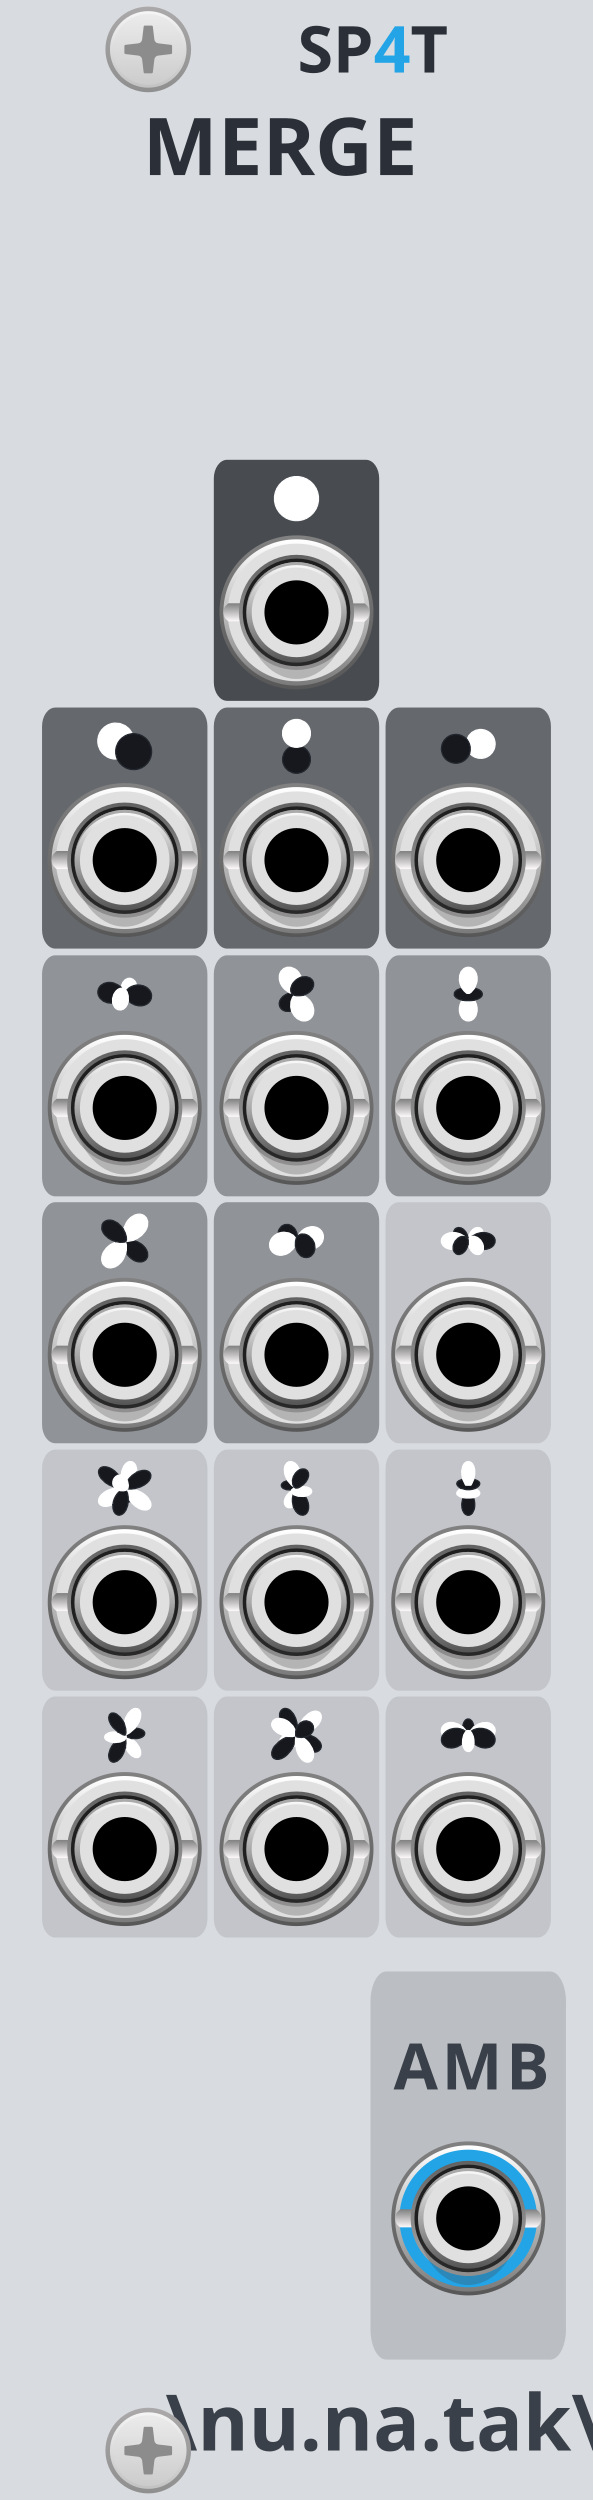
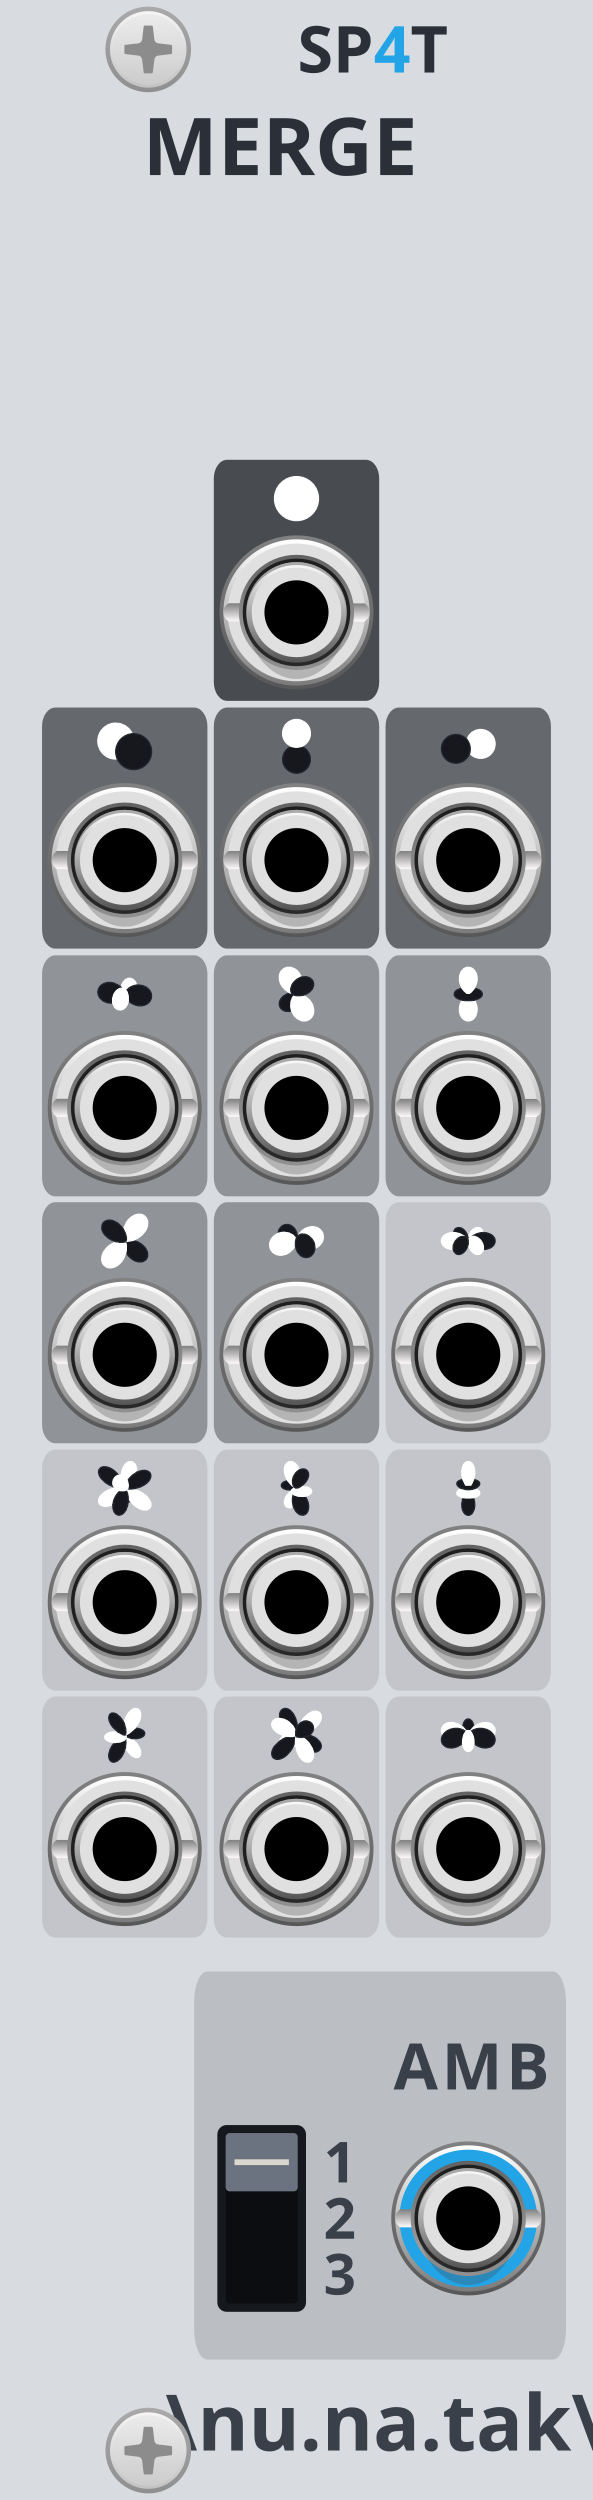
<svg xmlns="http://www.w3.org/2000/svg" xmlns:xlink="http://www.w3.org/1999/xlink" version="1.1" width="30.48mm" height="128.5mm" viewBox="0 0 30.48 128.5" id="svg8">
  <defs id="component-defs">
    <linearGradient id="screw-g1" gradientUnits="userSpaceOnUse" x1="219.999" y1="6477.4" x2="232.999" y2="6477.4" gradientTransform="matrix(6.123234e-17 1 1 -6.123234e-17 -6469.9 -219)">
      <stop offset="0" stop-color="#ABA9A9" id="stop1" />
      <stop offset="1" stop-color="#8F8F8F" id="stop2" />
    </linearGradient>
    <linearGradient id="screw-g2" gradientUnits="userSpaceOnUse" x1="220.687" y1="6477.4" x2="232.311" y2="6477.4" gradientTransform="matrix(6.123234e-17 1 1 -6.123234e-17 -6469.9 -219)">
      <stop offset="0.006" stop-color="#F5F5F5" id="stop3" />
      <stop offset="1" stop-color="#C2C2C2" id="stop4" />
    </linearGradient>
    <linearGradient id="screw-g3" gradientUnits="userSpaceOnUse" x1="221.134" y1="6477.4" x2="231.864" y2="6477.4" gradientTransform="matrix(6.123234e-17 1 1 -6.123234e-17 -6469.9 -219)">
      <stop offset="0.006" stop-color="#EBEBEB" id="stop5" />
      <stop offset="1" stop-color="#CCCCCC" id="stop6" />
    </linearGradient>
    <symbol id="ScrewSilver" viewBox="0 0 15 14.999">
      <circle fill="url(#screw-g1)" cx="7.5" cy="7.499" r="6.5" id="circle6" />
      <circle fill="url(#screw-g2)" cx="7.5" cy="7.499" r="5.812" id="circle7" />
      <circle fill="url(#screw-g3)" cx="7.5" cy="7.499" r="5.365" id="circle8" />
      <path fill="#8C8C8C" d="M10.969,6.81L9.005,6.575C8.704,6.539,8.466,6.301,8.43,5.999L8.196,4.037c-0.01-0.086-0.083-0.15-0.169-0.15H6.973c-0.086,0-0.159,0.064-0.169,0.15l-0.235,1.963C6.533,6.302,6.295,6.54,5.994,6.576L4.031,6.81c-0.086,0.01-0.15,0.083-0.15,0.169v1.054c0,0.086,0.064,0.159,0.15,0.169l1.963,0.235C6.296,8.473,6.533,8.71,6.569,9.012l0.235,1.963c0.01,0.086,0.083,0.15,0.169,0.15h1.054c0.086,0,0.159-0.064,0.169-0.15l0.235-1.963c0.036-0.301,0.274-0.539,0.575-0.575l1.962-0.235c0.086-0.01,0.15-0.083,0.15-0.169V6.979C11.119,6.893,11.054,6.82,10.969,6.81z" id="path8" />
    </symbol>
    <linearGradient id="jack-g16" gradientUnits="userSpaceOnUse" x1="-602.159" y1="1785.691" x2="-578.784" y2="1785.691" gradientTransform="matrix(0,1,1,0,-1773.841,602.399)">
      <stop offset="0" stop-color="#828181" id="stop8" />
      <stop offset="1" stop-color="#575757" id="stop9" />
    </linearGradient>
    <linearGradient id="jack-g17" gradientUnits="userSpaceOnUse" x1="1062.069" y1="-4091.69" x2="1084.274" y2="-4091.69" gradientTransform="rotate(90,-1509.304,-2570.536)">
      <stop offset="0.006" stop-color="#FFFFFF" id="stop10" />
      <stop offset="1" stop-color="#7A7A7A" id="stop11" />
    </linearGradient>
    <linearGradient id="jack-g18" gradientUnits="userSpaceOnUse" x1="58.862" y1="-54.641" x2="58.862" y2="-51.868" gradientTransform="matrix(1,0,0,-1,-47.00625,-41.32658)">
      <stop offset="0" stop-color="#FFFBFD" id="stop12" />
      <stop offset="1" stop-color="#808080" id="stop13" />
    </linearGradient>
    <linearGradient id="jack-g19" gradientUnits="userSpaceOnUse" x1="-1240.793" y1="-381.897" x2="-1223.316" y2="-381.897" gradientTransform="matrix(0,-1,-1,0,-370.0472,-1220.126)">
      <stop offset="0" stop-color="#B0AEAE" id="stop14" />
      <stop offset="1" stop-color="#616161" id="stop15" />
    </linearGradient>
    <linearGradient id="jack-g20" gradientUnits="userSpaceOnUse" x1="-1884.864" y1="21.483" x2="-1884.864" y2="6.22" gradientTransform="rotate(180,-936.5067,12.88983)">
      <stop offset="0" stop-color="#FFFEFE" id="stop16" />
      <stop offset="1" stop-color="#545454" id="stop17" />
    </linearGradient>
    <linearGradient xlink:href="#jack-g16" id="linearGradient17" gradientUnits="userSpaceOnUse" gradientTransform="matrix(0,1,1,0,-1773.841,602.399)" x1="-602.159" y1="1785.691" x2="-578.784" y2="1785.691" />
    <linearGradient xlink:href="#jack-g17" id="linearGradient18" gradientUnits="userSpaceOnUse" gradientTransform="rotate(90,-1509.304,-2570.536)" x1="1062.069" y1="-4091.69" x2="1084.274" y2="-4091.69" />
    <linearGradient xlink:href="#jack-g18" id="linearGradient19" gradientUnits="userSpaceOnUse" gradientTransform="matrix(1,0,0,-1,-47.00625,-41.32658)" x1="58.862" y1="-54.641" x2="58.862" y2="-51.868" />
    <linearGradient xlink:href="#jack-g19" id="linearGradient20" gradientUnits="userSpaceOnUse" gradientTransform="matrix(0,-1,-1,0,-370.0472,-1220.126)" x1="-1240.793" y1="-381.897" x2="-1223.316" y2="-381.897" />
    <linearGradient xlink:href="#jack-g20" id="linearGradient21" gradientUnits="userSpaceOnUse" gradientTransform="rotate(180,-936.5067,12.88983)" x1="-1884.864" y1="21.483" x2="-1884.864" y2="6.22" />
    <linearGradient xlink:href="#jack-g16" id="linearGradient1" gradientUnits="userSpaceOnUse" gradientTransform="matrix(0,1,1,0,-1773.841,602.399)" x1="-602.159" y1="1785.691" x2="-578.784" y2="1785.691" />
    <linearGradient xlink:href="#jack-g17" id="linearGradient2" gradientUnits="userSpaceOnUse" gradientTransform="rotate(90,-1509.304,-2570.536)" x1="1062.069" y1="-4091.69" x2="1084.274" y2="-4091.69" />
    <linearGradient xlink:href="#jack-g18" id="linearGradient3" gradientUnits="userSpaceOnUse" gradientTransform="matrix(1,0,0,-1,-47.00625,-41.32658)" x1="58.862" y1="-54.641" x2="58.862" y2="-51.868" />
    <linearGradient xlink:href="#jack-g19" id="linearGradient4" gradientUnits="userSpaceOnUse" gradientTransform="matrix(0,-1,-1,0,-370.0472,-1220.126)" x1="-1240.793" y1="-381.897" x2="-1223.316" y2="-381.897" />
    <linearGradient xlink:href="#jack-g20" id="linearGradient5" gradientUnits="userSpaceOnUse" gradientTransform="rotate(180,-936.5067,12.88983)" x1="-1884.864" y1="21.483" x2="-1884.864" y2="6.22" />
    <symbol id="SP4TAmbiPort" viewBox="0 0 23.7 23.7">
      <path d="m 11.85,23.615 c -6.445,0 -11.688,-5.243 -11.688,-11.687 0,-6.445 5.243,-11.688 11.688,-11.688 6.445,0 11.687,5.243 11.687,11.688 0,6.444 -5.243,11.687 -11.687,11.687 z" id="path9" style="fill:url(#linearGradient17)" />
      <circle cx="11.85" cy="11.94" r="11.102" id="circle9" style="fill:url(#linearGradient18)" />
      <circle fill="#22A4E6" cx="11.85" cy="11.94" r="10.444" id="circle10" />
      <path d="M 1.521,10.542 1.092,10.958 C 0.652,11.537 0.655,12.339 1.099,12.915 l 0.398,0.369 20.7,0.03 0.402,-0.384 c 0.46,-0.573 0.463,-1.387 0.008,-1.964 L 22.198,10.565 Z" id="path10" style="fill:url(#linearGradient19)" />
      <circle cx="11.85" cy="11.928" r="8.738" id="circle11" style="fill:url(#linearGradient20)" />
      <circle fill="#1f1f1f" cx="11.85" cy="11.928" r="8.167" id="circle12" />
      <path opacity="0.28" fill="#404040" d="m 11.85,4.297 c 4.213,0 7.629,3.782 7.629,8.448 0,4.666 -3.415,9.288 -7.629,9.288 -4.213,0 -7.629,-4.622 -7.629,-9.288 0,-4.666 3.415,-8.448 7.629,-8.448 z" id="path12" />
      <circle cx="11.85" cy="11.928" r="7.631" id="circle13" style="fill:url(#linearGradient21)" />
      <circle fill="#e0e0e0" cx="11.85" cy="11.928" r="6.8" id="circle14" />
      <g opacity="0.43" id="g16">
        <path fill="#404040" d="m 11.85,4.746 c 4.175,0 7.561,3.257 7.623,7.296 0.001,-0.038 0.006,-0.075 0.006,-0.114 0,-4.215 -3.415,-7.631 -7.629,-7.631 -4.213,0 -7.629,3.417 -7.629,7.631 0,0.038 0.005,0.076 0.006,0.114 0.062,-4.039 3.448,-7.296 7.623,-7.296 z" id="path14" />
        <path opacity="0.28" fill="#404040" d="m 4.227,12.042 c -0.001,0.037 -0.006,0.073 -0.006,0.111 0,4.091 3.415,7.407 7.629,7.407 -4.175,-0 -7.561,-3.356 -7.623,-7.517 z" id="path15" />
        <path opacity="0.28" fill="#404040" d="m 11.85,19.559 c 4.213,0 7.629,-3.316 7.629,-7.407 0,-0.037 -0.005,-0.073 -0.006,-0.111 -0.062,4.162 -3.448,7.517 -7.623,7.517 z" id="path16" />
      </g>
      <circle fill="#000000" cx="11.85" cy="11.928" r="4.867" id="circle16" />
    </symbol>
    <symbol id="PJ301M" viewBox="0 0 23.7 23.7">
      <path d="m 11.85,23.615 c -6.445,0 -11.688,-5.243 -11.688,-11.687 0,-6.445 5.243,-11.688 11.688,-11.688 6.445,0 11.687,5.243 11.687,11.688 0,6.444 -5.243,11.687 -11.687,11.687 z" id="path1" style="fill:url(#linearGradient1)" />
      <circle cx="11.85" cy="11.94" r="11.102" id="circle1" style="fill:url(#linearGradient2)" />
      <circle fill="#e0e0e0" cx="11.85" cy="11.94" r="10.444" id="circle2" />
      <path d="M 1.521,10.542 1.092,10.958 C 0.652,11.537 0.655,12.339 1.099,12.915 l 0.398,0.369 20.7,0.03 0.402,-0.384 c 0.46,-0.573 0.463,-1.387 0.008,-1.964 L 22.198,10.565 Z" id="path2" style="fill:url(#linearGradient3)" />
      <circle cx="11.85" cy="11.928" r="8.738" id="circle3" style="fill:url(#linearGradient4)" />
      <circle fill="#1f1f1f" cx="11.85" cy="11.928" r="8.167" id="circle4" />
      <path opacity="0.28" fill="#404040" d="m 11.85,4.297 c 4.213,0 7.629,3.782 7.629,8.448 0,4.666 -3.415,9.288 -7.629,9.288 -4.213,0 -7.629,-4.622 -7.629,-9.288 0,-4.666 3.415,-8.448 7.629,-8.448 z" id="path4" />
      <circle cx="11.85" cy="11.928" r="7.631" id="circle5" style="fill:url(#linearGradient5)" />
      <circle fill="#e0e0e0" cx="11.85" cy="11.928" r="6.8" id="circle9-9" />
      <g opacity="0.43" id="g11">
        <path fill="#404040" d="m 11.85,4.746 c 4.175,0 7.561,3.257 7.623,7.296 0.001,-0.038 0.006,-0.075 0.006,-0.114 0,-4.215 -3.415,-7.631 -7.629,-7.631 -4.213,0 -7.629,3.417 -7.629,7.631 0,0.038 0.005,0.076 0.006,0.114 0.062,-4.039 3.448,-7.296 7.623,-7.296 z" id="path9-7" />
        <path opacity="0.28" fill="#404040" d="m 4.227,12.042 c -0.001,0.037 -0.006,0.073 -0.006,0.111 0,4.091 3.415,7.407 7.629,7.407 -4.175,-0 -7.561,-3.356 -7.623,-7.517 z" id="path10-5" />
        <path opacity="0.28" fill="#404040" d="m 11.85,19.559 c 4.213,0 7.629,-3.316 7.629,-7.407 0,-0.037 -0.005,-0.073 -0.006,-0.111 -0.062,4.162 -3.448,7.517 -7.623,7.517 z" id="path11" />
      </g>
      <circle fill="#000000" cx="11.85" cy="11.928" r="4.867" id="circle11-6" />
    </symbol>
+     <symbol id="SP4TSwitchThree" viewBox="0 0 13.457 28.348">
+       <rect fill="#15181D" x="0" y="0" width="13.457" height="28.348" rx="1.418" id="rect29" />
+       <rect fill="#0B0D11" x="1.258" y="1.216" width="10.941" height="25.862" rx="0.6" id="rect30" />
+       <rect fill="#6C7380" x="1.258" y="1.216" width="10.941" height="8.847" rx="0.6" id="rect31" />
+       <rect fill="#D9D7CE" x="2.6" y="5.201" width="8.257" height="0.877" id="rect32" />
+     </symbol>
  </defs>
  <g id="panel">
    <rect id="background" x="0" y="0" width="30.48" height="128.5" fill="#d8dbdf" />
-     <rect style="fill:#bbbfc3;stroke:none" id="rect138" width="10.048" height="19.948" x="19.044" y="101.335" rx="0.809" ry="1.552" />
+     <rect style="fill:#bbbfc3;stroke:none;stroke-width:0.915" id="rect138-0" width="19.112" height="19.948" x="9.98" y="101.335" rx="0.677" ry="1.552" />
    <text id="brand" x="19.76" y="125.958" font-family="'Rounded Mplus 1c', 'Arial Rounded MT Bold', sans-serif" font-size="4" font-weight="700" text-anchor="middle" fill="#3a4049">\nu.na.tak\</text>
    <text x="24.135" y="107.4" id="text46" style="font-weight:600;font-size:3.3px;font-family:'Barlow Condensed', 'Arial Narrow', sans-serif;letter-spacing:0.2;text-anchor:middle;fill:#3a4049">
      <tspan id="tspan85" x="24.235" y="107.4">AMB</tspan>
    </text>
    <g id="g1" transform="translate(27.285,4.221)">
      <text id="title" x="-12.889" y="4.779" style="font-weight:bold;font-size:4.1px;font-family:'Rounded Mplus 1c', 'Arial Rounded MT Bold', sans-serif;text-anchor:middle;fill:#2b3038">
        <tspan id="tspan16" x="-12.889" y="4.779">MERGE</tspan>
      </text>
      <text id="text150" x="-8.13" y="-0.493" style="font-weight:bold;font-size:3.321px;font-family:'Rounded Mplus 1c', 'Arial Rounded MT Bold', sans-serif;text-anchor:middle;fill:#2b3038;stroke-width:0.81">
        <tspan id="tspan153" x="-8.13" y="-0.493" style="stroke-width:0.81">SP<tspan fill="#22a4e6" id="title-accent">4</tspan>T</tspan>
      </text>
    </g>
    <rect style="opacity:0.8;fill:#484c51;stroke:none" id="rect34" width="8.5" height="12.39" x="19.818" y="36.369" rx="0.684" ry="0.964" />
    <rect style="opacity:0.8;fill:#484c51;stroke:none" id="rect21" width="8.5" height="12.39" x="10.99" y="36.369" rx="0.684" ry="0.964" />
    <rect style="opacity:0.8;fill:#484c51;stroke:none" id="rect47" width="8.5" height="12.39" x="2.161" y="36.369" rx="0.684" ry="0.964" />
    <g fill-rule="evenodd" stroke-width="2.2" stroke-linejoin="round" id="g2-7" transform="matrix(0.03,0,0,0.03,22.57143,36.86622)">
      <path d="m 73.72,70.32 -6.6,-0.21 -6.19,-1.85 -4.54,-2.69 -4.22,-4.02 1.03,-4.33 -0.21,-7.63 -1.65,-5.37 -3.71,-5.98 3.3,-6.81 5.26,-5.46 6.39,-3.51 6.6,-1.44 h 3.92 l 5.37,1.03 5.15,2.27 3.51,2.47 2.99,2.99 2.48,3.51 1.65,3.51 1.44,5.57 0.21,4.12 -0.83,5.57 -1.03,3.1 -2.89,5.15 -4.43,4.65 -3.72,2.47 -4.33,1.86 z" id="path1-0" style="fill:#ffffff;stroke:#ffffff" />
      <path d="M 30.61,78.78 H 26.69 L 21.33,77.74 16.17,75.48 12.66,73 9.67,70.01 7.2,66.5 5.55,63 4.1,57.43 3.9,53.3 l 0.82,-5.57 1.03,-3.09 2.89,-5.16 4.44,-4.64 3.71,-2.48 4.33,-1.85 4.95,-1.03 h 5.16 l 3.51,0.61 4.12,1.45 4.54,2.68 4.23,3.61 2.47,3.92 1.86,4.12 1.24,5.16 v 6.19 l -0.83,4.74 -2.68,5.16 -2.27,3.1 -2.78,2.78 -3.51,2.48 -5.16,2.26 z" id="path2-4" style="fill:#16181d;stroke:#23272e" />
    </g>
    <g fill-rule="evenodd" stroke-width="2.2" stroke-linejoin="round" id="g2-0" transform="matrix(0.03,0,0,0.03,13.74278,36.86622)">
      <path d="m 52.59,95.9 h -5.38 l -3.98,-0.8 -7.37,-3.58 -5.28,-5.28 -2.78,-4.98 -1,-2.98 -0.6,-2.99 v -6.17 l 1.99,-6.97 3.59,-5.58 3.48,-3.28 4.39,-2.59 0.79,-1 8.17,1.79 4.58,-0.2 6.17,-1.59 0.8,1 4.38,2.59 3.28,3.08 3.19,4.58 1.79,4.38 0.8,3.79 v 6.17 l -1.2,4.98 -1.99,4.18 -2.99,3.98 -4.68,3.89 -4.38,2.19 z" id="path1-6" style="fill:#16181d;stroke:#23272e" />
      <path d="M 51.19,51.49 46.61,51.29 40.64,49.9 34.27,45.72 30.98,42.23 28.79,38.85 27,34.47 26.2,30.68 v -6.17 l 0.6,-2.99 2.19,-5.37 2.19,-3.39 3.69,-3.68 3.18,-2.19 5.18,-2.19 3.98,-0.8 h 5.38 l 3.98,0.8 7.37,3.58 3.29,2.89 3.18,4.18 1.99,4.18 1.2,4.98 v 6.17 l -0.8,3.79 -1.79,4.38 -2.99,4.38 -3.48,3.29 -5.38,3.38 z" id="path2-5" style="fill:#ffffff;stroke:#ffffff" />
    </g>
    <g fill-rule="evenodd" stroke-width="2.2" stroke-linejoin="round" id="g2-3" transform="matrix(0.03,0,0,0.03,4.91514,36.86712)">
      <path d="M 36.89,71.46 H 31.24 L 25.07,70.17 20.19,68.12 14.54,64.26 11.32,61.05 7.98,56.42 4.9,49.23 3.87,43.58 v -5.66 l 1.29,-6.42 2.31,-5.4 3.08,-4.63 4.76,-4.75 5.65,-3.6 6.43,-2.31 5.14,-0.77 9.25,0.77 8.73,3.6 6.04,4.75 2.83,3.34 3.34,5.4 -1.16,0.64 -5.91,1.03 -6.68,3.08 -3.85,2.83 -3.47,3.47 -3.09,4.37 -3.08,7.19 -1.03,5.66 0.26,7.71 z" id="path1-85" style="fill:#ffffff;stroke:#ffffff" />
      <path d="m 67.22,89.7 -6.43,-0.25 -4.62,-1.03 -4.63,-1.8 -5.65,-3.6 -4.76,-4.75 -4.36,-6.68 0.25,-0.52 -1.28,-2.82 -1.29,-6.43 v -5.65 l 1.03,-5.66 3.08,-7.19 3.09,-4.37 3.47,-3.47 5.65,-3.85 4.88,-2.06 7.2,-1.54 5.65,0.25 6.17,1.29 4.88,2.06 5.66,3.85 3.21,3.21 3.34,4.63 3.08,7.19 1.03,5.66 v 5.65 l -1.28,6.43 -2.32,5.39 -3.08,4.63 -4.75,4.75 -5.66,3.6 -6.42,2.31 z" id="path2-1" style="fill:#16181d;stroke:#23272e" />
    </g>
    <rect style="fill:#484c51;stroke:none" id="rect137" width="8.5" height="12.39" x="10.99" y="23.633" rx="0.684" ry="0.964" />
    <path d="M 15.342,26.763 H 15.137 l -0.224,-0.043 -0.2,-0.081 -0.2,-0.134 -0.15,-0.15 -0.134,-0.2 -0.081,-0.2 -0.043,-0.224 v -0.205 l 0.043,-0.224 0.081,-0.2 0.134,-0.2 0.15,-0.15 0.2,-0.134 0.2,-0.081 0.224,-0.043 h 0.205 l 0.224,0.043 0.2,0.081 0.2,0.134 0.15,0.15 0.134,0.2 0.081,0.2 0.043,0.224 v 0.205 l -0.043,0.224 -0.081,0.2 -0.134,0.2 -0.15,0.15 -0.2,0.134 -0.2,0.081 z" id="path1-2" style="fill:#ffffff;fill-rule:evenodd;stroke:#ffffff;stroke-width:0.054;stroke-linejoin:round" />
    <rect style="opacity:0.5;fill:#484c51;stroke:none" id="rect40" width="8.5" height="12.39" x="19.818" y="49.103" rx="0.684" ry="0.964" />
    <rect style="opacity:0.5;fill:#484c51;stroke:none" id="rect41" width="8.5" height="12.39" x="10.99" y="49.103" rx="0.684" ry="0.964" />
    <rect style="opacity:0.5;fill:#484c51;stroke:none" id="rect42" width="8.5" height="12.39" x="2.161" y="49.103" rx="0.684" ry="0.964" />
    <g fill-rule="evenodd" stroke-width="2.2" stroke-linejoin="round" id="g4-59" transform="matrix(0.03,0,0,0.03,13.74293,49.59772)">
      <path d="M 38.02,79.63 31.6,79.42 28.18,78.35 24.97,76.42 22.51,73.75 21.22,71.4 20.37,67.97 v -2.78 l 0.85,-3.64 1.5,-2.99 3.75,-4.39 4.92,-3.42 6.63,-3 h 1.28 l 2.14,0.86 3.21,2.78 1.61,0.54 -3,3.63 -2.78,7.28 -0.43,8.98 1.71,7.06 z" id="path1-83" style="fill:#16181d;stroke:#23272e" />
      <path d="m 41.44,48.61 -3.21,-0.86 -2.99,-1.92 -4.92,-3.64 -2.89,-2.89 -3,-4.06 -2.14,-4.07 -1.71,-5.99 v -7.27 l 0.86,-3.21 1.92,-3.85 4.39,-4.39 5.56,-2.35 h 7.06 l 6.85,2.78 3.42,2.57 2.89,3.1 4.71,7.91 -0.54,0.75 -5.56,2.36 -3.85,2.78 -3.75,3.96 -2.35,3.63 -2.14,6.42 v 4.5 z" id="path2-0" style="fill:#ffffff;stroke:#ffffff" />
      <path d="M 65.19,95.89 H 60.7 l -3,-0.64 -6.42,-3.21 -5.02,-4.81 -4.71,-7.92 -1.5,-7.49 0.43,-8.98 2.78,-7.28 2.89,-3.53 3.21,0.64 h 6.84 l 5.35,-0.64 5.57,3.64 5.24,4.81 2.99,4.07 2.14,4.06 1.93,7.71 -0.22,5.56 -1.28,4.28 -2.14,3.64 -2.89,2.88 -3.63,2.14 z" id="path3-90" style="fill:#ffffff;stroke:#ffffff" />
      <path d="m 56.2,52.67 h -6.84 l -3,-0.64 -2.78,-1.28 -1.82,-1.82 -1.71,-4.06 v -4.5 l 2.14,-6.42 2.35,-3.63 3.75,-3.96 3.85,-2.78 6.2,-3 8.56,-0.43 5.99,1.93 4.39,3.96 1.92,4.49 v 5.35 l -2.13,5.35 -3.75,4.38 -4.49,3.21 -7.06,3.21 z" id="path4-7" style="fill:#16181d;stroke:#23272e" />
    </g>
    <g fill-rule="evenodd" stroke-width="2.2" stroke-linejoin="round" id="g3-6" transform="matrix(0.03,0,0,0.03,22.57143,49.60072)">
      <path d="M 51.01,95.9 46.57,95.5 42.33,93.48 39.21,90.55 36.18,85.31 34.77,79.46 V 73.4 l 1.21,-5.85 3.13,-7.36 6.05,0.81 h 9.48 l 6.05,-0.81 3.13,7.36 1.21,5.85 v 5.85 l -2.02,7.47 -2.42,3.83 -2.32,2.32 -2.82,1.82 z" id="path1-838" style="fill:#ffffff;stroke:#ffffff" />
      <path d="m 54.64,61 h -9.48 l -6.26,-0.61 -0.6,-0.6 -5.45,-1.62 -4.03,-2.42 -2.53,-3.13 -0.4,-1.21 0.4,-4.23 1.92,-2.53 2.62,-2.01 8.07,-3.23 6.46,7.46 3.03,1.82 4.03,-0.2 4.54,-4.14 3.93,-4.94 7.67,3.02 3.73,2.93 1.62,3.03 v 3.02 l -1.01,2.22 -1.92,2.12 -4.03,2.42 -5.45,1.62 -0.61,0.6 z" id="path2-6" style="fill:#16181d;stroke:#23272e" />
      <path d="m 51.41,48.69 -4.03,-0.2 -4.54,-4.14 -3.84,-4.84 -3.02,-7.26 -1.21,-5.86 0.4,-8.47 2.62,-6.66 4.54,-4.94 3.03,-1.61 3.43,-0.81 3.63,0.2 3.03,1.01 2.82,1.82 2.32,2.32 3.03,5.24 1.41,5.85 v 6.05 l -0.6,3.64 -3.64,9.48 -6.35,7.36 z" id="path3-1" style="fill:#ffffff;stroke:#ffffff" />
    </g>
    <g fill-rule="evenodd" stroke-width="2.2" stroke-linejoin="round" id="g4-5" transform="matrix(0.03,0,0,0.03,4.91424,49.60072)">
      <path d="m 52.58,43.75 -3.37,-3.17 -1.99,-0.79 -2.57,-0.2 -0.7,-0.89 0.8,-4.36 1.98,-4.56 3.86,-4.47 4.76,-2.37 3.97,-0.2 4.36,1.58 3.47,3.08 1.19,1.78 1.98,5.35 -5.05,0.9 -5.36,2.18 -4.36,2.97 z" id="path1-8" style="fill:#ffffff;stroke:#ffffff" />
      <path d="M 29.38,65.56 20.26,64.77 13.32,62 7.67,57.14 4.89,52.38 3.9,48.41 v -3.57 l 0.99,-3.96 1.99,-3.57 2.28,-2.48 5.35,-3.37 6.15,-1.58 h 5.55 l 4.95,0.99 7.34,3.37 5.16,3.76 0.89,1.49 -3.67,0.89 -3.17,1.79 -3.08,2.87 -2.18,2.98 -1.78,3.57 -1.39,4.95 z" id="path2-8" style="fill:#16181d;stroke:#23272e" />
      <path d="m 79.15,69.93 h -5.56 l -6.14,-1.39 -6.15,-2.98 -5.45,-4.06 -0.2,-9.91 -1.19,-4.17 -1.98,-3.57 4.86,-4.66 3.76,-2.18 4.17,-1.58 5.15,-1.19 5.55,0.2 5.75,1.18 4.76,2.19 2.58,1.78 3.67,3.87 2.18,3.96 0.99,3.97 -0.4,5.75 -1.78,4.16 -3.07,3.67 -2.98,2.18 -4.56,1.98 z" id="path3-9" style="fill:#16181d;stroke:#23272e" />
      <path d="m 43.26,77.06 -5.16,-0.59 -3.17,-1.78 -2.28,-2.28 -3.37,-6.75 -0.2,-7.93 2.18,-7.53 3.37,-5.16 3.08,-2.87 3.17,-1.79 5.35,-0.79 4.17,1.79 3.47,4.65 1.98,6.75 0.2,9.12 -1.79,5.75 -2.57,4.36 -3.87,3.47 z" id="path4-4" style="fill:#ffffff;stroke:#ffffff" />
    </g>
    <rect style="opacity:0.15;fill:#484c51;stroke:none" id="rect98" width="8.5" height="12.39" x="19.818" y="61.794" rx="0.684" ry="0.964" />
    <rect style="opacity:0.5;fill:#484c51;stroke:none" id="rect99" width="8.5" height="12.39" x="10.99" y="61.794" rx="0.684" ry="0.964" />
    <rect style="opacity:0.5;fill:#484c51;stroke:none" id="rect100" width="8.5" height="12.39" x="2.161" y="61.794" rx="0.684" ry="0.964" />
    <g fill-rule="evenodd" stroke-width="2.2" stroke-linejoin="round" id="g4-9" transform="matrix(0.03,0,0,0.03,4.91469,62.29178)">
      <path d="m 78.06,85.77 -5.52,-0.24 -4.6,-1.37 -3.22,-1.61 -4.83,-3.46 -4.02,-4.02 -2.77,-3.91 -1.15,-0.69 0.93,-11.73 -0.47,-3.68 -1.26,-4.03 0.92,-0.69 h 4.83 l 8.74,-1.83 0.92,0.91 5.29,1.85 5.75,3.21 2.99,2.3 4.25,4.49 2.31,3.68 1.83,4.6 0.24,6.21 -0.47,1.84 -1.84,3.45 -1.95,1.95 -3.22,1.84 z" id="path1-67" style="fill:#16181d;stroke:#23272e" />
      <path d="m 54.14,50.58 -2.19,-0.35 0.93,-2.76 -0.69,-6.9 -2.07,-5.98 -2.31,-4.14 v -1.38 l 5.07,-11.04 2.99,-4.14 4.25,-4.26 6.67,-4.14 4.83,-1.38 4.37,-0.23 3.45,0.69 3.45,1.61 4.02,4.03 2.31,6.21 -0.24,7.13 -1.6,5.06 -2.07,3.91 -6.33,7.47 -7.36,5.29 -5.06,2.31 -0.92,0.92 z" id="path2-89" style="fill:#ffffff;stroke:#ffffff" />
      <path d="m 26.31,95.89 -4.14,-0.23 -4.14,-1.38 -4.48,-3.8 -1.62,-2.53 -1.38,-4.6 V 77.6 l 1.38,-5.29 1.84,-3.91 4.37,-5.98 4.26,-4.03 3.45,-2.52 7.36,-3.68 0.92,-0.92 1.84,-0.24 5.75,1.16 h 5.98 l 3.45,-0.92 1.5,5.17 v 8.97 l -0.92,4.14 0.22,1.15 -0.68,0.69 -3.68,9.2 -3.68,5.29 -5.41,5.18 -5.52,3.22 z" id="path3-7" style="fill:#ffffff;stroke:#ffffff" />
      <path d="m 50,51.73 -8.28,0.46 -5.75,-1.16 -1.84,0.24 -0.92,-0.93 -5.29,-1.83 -5.75,-3.23 -6.33,-5.63 -2.53,-3.45 -2.07,-4.37 -0.69,-2.76 0.47,-6.9 1.83,-3.45 1.96,-1.95 3.22,-1.85 3.68,-0.92 h 3.91 l 4.37,0.92 7.59,3.91 6.33,5.87 2.75,3.91 1.15,0.69 v 1.15 l 2.99,5.75 1.85,6.67 0.23,4.6 -0.93,2.99 z" id="path4-5" style="fill:#16181d;stroke:#23272e" />
    </g>
    <g fill-rule="evenodd" stroke-width="2.2" stroke-linejoin="round" id="g4-52" transform="matrix(0.03,0,0,0.03,13.74308,62.28833)">
      <path d="m 49.14,46 -4.11,-5.18 -3.24,-2.37 -4.75,-2.16 -8.64,-1.3 -5.61,0.65 -4.54,1.51 0.76,-4.43 1.3,-3.24 4.21,-5.07 5.18,-2.59 6.26,-0.22 5.19,1.94 5.07,4.43 1.94,2.81 2.16,4.75 1.3,6.05 -1.51,1.94 z" id="path1-4" style="fill:#16181d;stroke:#23272e" />
      <path d="m 81.75,62.85 -0.33,-4.86 -1.51,-5.61 -3.02,-5.4 -4.21,-4.43 -4.76,-3.02 -5.18,-1.52 h -4.32 l -5.07,1.84 2.37,-3.67 3.35,-3.56 4.32,-3.24 4.32,-2.16 7.13,-1.73 h 4.31 l 4.97,1.08 3.24,1.51 3.24,2.38 2.48,2.91 1.73,3.24 1.08,4.1 v 4.54 l -1.51,5.4 -1.94,3.45 -3.78,4.21 z" id="path2-9" style="fill:#ffffff;stroke:#ffffff" />
      <path d="M 24.95,74.3 H 20.63 L 15.66,73.22 11.34,71.06 8.43,68.57 5.4,64.25 4.11,60.37 3.89,54.54 l 0.65,-3.03 1.73,-4.1 2.59,-3.67 3.56,-3.35 5.62,-3.46 5.83,-1.51 4.53,-0.43 8.64,1.3 6.91,3.67 4.43,4.86 0.65,1.94 -0.87,3.67 v 6.48 l -4.1,6.7 -6.37,5.93 -5.61,3.03 z" id="path3-4" style="fill:#ffffff;stroke:#ffffff" />
      <path d="M 67.49,78.4 62.74,77.97 58.64,76.24 56.48,74.73 51.62,69 49.46,64.25 48.6,59.93 l -0.65,-0.86 0.21,-8.64 1.52,-6.05 1.94,-2.8 0.11,-0.97 0.43,0.43 4.32,-2.59 1.94,-0.44 5.62,0.22 3.88,1.3 3.03,1.72 5.94,5.73 3.02,5.4 0.86,2.59 0.87,7.99 -2.16,7.34 -4.21,5.08 -3.24,1.94 z" id="path4-47" style="fill:#16181d;stroke:#23272e" />
    </g>
    <g fill-rule="evenodd" stroke-width="2.2" stroke-linejoin="round" id="g6" transform="matrix(0.03,0,0,0.03,22.57143,62.29118)">
      <path d="m 50,48.16 -0.1,-4.54 0.78,-0.77 1.35,-4.64 2.32,-4.25 3.77,-4.16 3.86,-2.32 5.03,-0.77 3.67,1.16 2.61,2.22 1.74,3.09 0.48,2.23 -6.76,0.77 -7.73,2.71 -8.89,5.41 -1.45,1.83 z" id="path1-9" style="fill:#ffffff;stroke:#ffffff" />
      <path d="M 49.81,48.16 49.32,46.52 47.68,44.3 38.4,38.69 31.06,36.18 24.1,35.41 l 2.61,-5.51 2.42,-2.03 3.67,-1.16 5.02,0.77 3.87,2.32 3.77,4.16 2.32,4.25 1.35,4.64 0.77,0.77 z" id="path2-55" style="fill:#16181d;stroke:#23272e" />
      <path d="M 23.91,64.59 17.92,63.82 13.08,62.27 9.41,60.15 6.03,56.76 3.9,51.93 v -4.06 l 0.78,-2.51 1.93,-3.09 2.8,-2.61 3.67,-2.13 4.84,-1.54 5.99,-0.78 5.22,0.58 6.57,1.74 8.12,4.45 h -4.45 l -3.48,0.97 -4.44,2.7 -2.81,2.8 -2.12,3.1 -1.94,4.63 -0.58,2.71 z" id="path3-6" style="fill:#ffffff;stroke:#ffffff" />
      <path d="m 75.9,64.59 -0.1,-5.7 -0.58,-2.71 -1.93,-4.63 -2.13,-3.1 -2.8,-2.8 -4.44,-2.7 -3.48,-0.97 -4.64,0.39 0.19,-0.39 8.12,-4.45 6.57,-1.74 5.22,-0.58 5.99,0.78 4.83,1.54 3.67,2.13 2.61,2.42 1.74,2.51 1.16,3.28 -0.19,4.84 -2.51,4.83 -2.81,2.61 -3.67,2.12 -4.83,1.55 z" id="path4-1" style="fill:#16181d;stroke:#23272e" />
      <path d="M 67.01,73.1 61.98,72.32 58.12,70 54.35,65.85 51.64,60.63 50.68,56.96 49.9,56.18 v -7.92 l 1.94,-3.67 2.99,-2.03 2.13,-0.58 h 3.48 l 5.41,1.93 5.31,4.54 3.48,6 1.16,4.44 v 5.8 l -0.77,1.93 -3,4.35 -2.51,1.55 z" id="path5" style="fill:#ffffff;stroke:#ffffff" />
      <path d="M 34.73,73.1 31.64,72.9 29.13,71.94 25.74,68.55 24,64.69 v -5.8 l 0.58,-2.71 2.9,-6.18 4.74,-4.93 3.67,-2.12 2.51,-0.78 h 5.42 l 2.89,1.36 2.61,2.99 0.58,1.74 v 7.92 l -0.77,0.78 -0.97,3.67 -1.74,3.67 -2.31,3.29 -4.35,3.77 z" id="path6" style="fill:#16181d;stroke:#23272e" />
    </g>
    <rect style="opacity:0.15;fill:#484c51;stroke:none" id="rect158" width="8.5" height="12.39" x="19.818" y="74.511" rx="0.684" ry="0.964" />
    <rect style="opacity:0.15;fill:#484c51;stroke:none" id="rect159" width="8.5" height="12.39" x="10.99" y="74.511" rx="0.684" ry="0.964" />
    <rect style="opacity:0.15;fill:#484c51;stroke:none" id="rect160" width="8.5" height="12.39" x="2.161" y="74.511" rx="0.684" ry="0.964" />
    <rect style="opacity:0.15;fill:#484c51;stroke:none" id="rect224" width="8.5" height="12.39" x="19.818" y="87.2" rx="0.684" ry="0.964" />
    <rect style="opacity:0.15;fill:#484c51;stroke:none" id="rect225" width="8.5" height="12.39" x="10.99" y="87.2" rx="0.684" ry="0.964" />
    <rect style="opacity:0.15;fill:#484c51;stroke:none" id="rect226" width="8.5" height="12.39" x="2.161" y="87.2" rx="0.684" ry="0.964" />
    <g fill-rule="evenodd" stroke-width="2.2" stroke-linejoin="round" id="g8" transform="matrix(0.03,0,0,0.03,4.91469,75.00545)">
      <path stroke="#23272e" d="m 68.08,52.17 -1.37,-0.22 -3.55,-1.03 3.55,-0.58 z M 56.41,73 l -0.57,-0.57 0.11,-5.84 4.01,5.61 -0.35,0.57 z" id="path1-5" style="fill:#16181d" />
      <path d="m 54.58,37.07 -2.86,-4.92 -2.86,-2.86 -2.75,-1.6 -2.17,-0.58 0.91,-6.63 3.43,-8.7 3.78,-4.69 2.52,-1.83 2.74,-1.15 h 4.35 l 3.21,1.61 2.17,2.17 1.6,2.75 1.37,4.57 0.46,6.87 -7.66,5.38 -4.92,4.92 z" id="path2-91" style="fill:#ffffff;stroke:#ffffff" />
      <path d="M 17.96,80.78 13.61,80.55 9.26,78.95 6.4,76.32 5.49,74.49 5.03,72.66 l 0.46,-4.58 1.83,-3.89 2.52,-3.2 4.92,-4.24 4.12,-2.52 5.03,-2.28 8.24,-2.52 h 0.91 l 4.35,2.97 4.58,1.15 0.34,0.34 -4.8,4.58 -3.21,4.57 -2.74,5.73 -2.29,8.92 -6.07,2.18 z" id="path3-3" style="fill:#ffffff;stroke:#ffffff" />
      <path d="m 86.16,86.96 -5.95,-0.46 -5.72,-2.06 -7.1,-4.57 -6.29,-6.07 -5.26,-7.32 -0.92,-7.1 -2.4,-6.75 2.06,-1.6 7.78,-0.23 5.95,1.37 11.21,5.27 5.72,4.12 4.47,4.46 4.12,6.87 0.91,3.66 v 2.74 l -0.91,2.98 -2.18,2.63 -2.52,1.37 z" id="path4-8" style="fill:#ffffff;stroke:#ffffff" />
      <path d="M 31.23,47.37 23.45,44.16 16.82,40.04 9.15,32.61 6.4,28.03 5.03,23.22 v -2.74 l 0.69,-2.52 2.4,-3.09 2.52,-1.37 2.97,-0.69 4.81,0.23 4.8,1.37 4.58,2.29 4.58,3.21 7.21,7.2 -4.69,2.18 -2.64,2.63 -1.83,3.2 -0.91,3.67 v 3.43 z" id="path5-8" style="fill:#16181d;stroke:#23272e" />
      <path d="m 62.13,51.03 -7.44,-0.11 0.92,-2.06 0.45,-4.12 -0.45,-3.89 -1.15,-3.67 3.44,-4.8 4.92,-4.92 6.86,-4.58 0.92,-1.14 0.45,0.45 2.75,-1.37 5.95,-1.6 4.58,-0.23 3.66,0.69 3.2,1.6 2.18,2.17 1.37,3.66 -0.46,4.58 -2.28,4.58 -3.55,4 -4.81,3.67 -6.64,3.43 -8.69,2.52 -0.92,0.68 -1.6,-0.23 z" id="path6-9" style="fill:#16181d;stroke:#23272e" />
      <path d="m 41.07,95.89 -2.97,-0.23 -3.2,-1.61 -2.18,-2.17 -1.6,-2.75 -1.37,-4.57 -0.23,-6.18 -0.46,-0.46 0.69,-0.92 0.68,-4.57 1.6,-4.81 2.29,-4.58 3.21,-4.57 4.46,-4.47 h 5.72 l 4.58,-1.14 2.4,5.61 1.15,6.41 v 7.55 l 0.45,0.68 -0.68,0.92 -0.69,5.26 -2.97,7.78 -3.21,4.58 -3.55,2.86 z" id="path7" style="fill:#16181d;stroke:#23272e" />
      <path d="m 47.71,54 -5.49,-0.22 -6.18,-2.06 -3.78,-2.41 0.46,-0.45 -2.52,-3.89 -0.68,-2.75 v -3.43 l 0.91,-3.67 1.83,-3.2 2.64,-2.63 3.43,-1.83 4.8,-0.46 0.46,-0.46 0.46,0.69 3.43,1.14 4.24,3.78 2.97,5.49 1.37,7.1 -0.68,4.8 -2.18,2.86 -1.83,0.92 z" id="path8-4" style="fill:#ffffff;stroke:#ffffff" />
    </g>
    <g fill-rule="evenodd" stroke-width="2.2" stroke-linejoin="round" id="g6-3" transform="matrix(0.03,0,0,0.03,13.74278,75.00545)">
      <path d="m 40.4,83.1 -4.8,-0.2 -2,-0.8 -2.5,-2.1 -1.8,-3.8 -0.2,-4.8 1.6,-5.4 2.2,-3.8 4.9,-5.5 3.2,-2.4 0.9,3.5 2.2,2.2 -1.2,7 v 5.8 l 1.8,8.8 z" id="path1-95" style="fill:#ffffff;stroke:#ffffff" />
      <path d="m 41.2,53.1 -0.4,-0.4 -8,-0.4 -5.6,-2.2 -2.3,-2.1 -1,-2.2 v -2 l 1,-2.2 3.1,-2.7 6.8,-2.6 2.9,4.1 4.1,4.3 6.7,4.7 -2.5,0.1 -2,0.8 z m 17.4,-6 -3.1,0.5 3,-1.6 z" id="path2-17" style="fill:#16181d;stroke:#23272e" />
      <path d="m 46.4,48.1 -4.6,-3.4 -7.3,-8.3 -3.6,-7.8 -1.4,-5 -0.4,-7.8 1.2,-5 3.3,-4.7 3.8,-2 5.4,0.2 4.8,2.6 3.7,3.9 3.8,7 -3.7,2.7 -3.3,3.3 -2.2,3.2 -2.2,5 -0.8,4 0.2,5.4 1,3.2 z" id="path3-45" style="fill:#ffffff;stroke:#ffffff" />
      <path d="m 61.2,95.9 -4.8,-0.6 -4.2,-2.4 -3.7,-3.9 -4,-7.2 -1.6,-9 V 67 l 1.3,-6.9 4.4,2.2 5.2,1.2 11.7,-0.1 -0.4,0.4 3,5.4 1.8,5.2 0.8,4.6 v 5 l -1.2,5 -2.2,3.6 -2.5,2.1 z" id="path4-14" style="fill:#16181d;stroke:#23272e" />
      <path d="m 61.6,63.7 -9,-0.4 -7.2,-2.4 -3.5,-3.1 -0.8,-2.2 0.2,-2.8 3.5,-2.9 7.2,-0.6 3.2,-1.6 3.6,-0.8 8.2,0.6 3.8,1.2 2.6,1.6 1.5,1.5 1,2.2 v 2 l -1,2.2 -1.9,1.9 -2.8,1.6 -4.6,1.6 z" id="path5-6" style="fill:#ffffff;stroke:#ffffff" />
      <path d="m 52.6,49.1 -4,0.4 -1.6,-1 -1.9,-2.1 -1.6,-3.4 -0.6,-7 1.6,-6.2 3.6,-6 3.3,-3.3 3.6,-2.6 4.4,-1.2 h 3.8 l 2.2,0.6 3.3,2.5 1.8,3.8 0.2,4.8 -1.6,5.4 -3.4,5.4 -3.7,3.9 -5.8,4.2 z" id="path6-0" style="fill:#16181d;stroke:#23272e" />
    </g>
    <g fill-rule="evenodd" stroke-width="2.2" stroke-linejoin="round" id="g4-3" transform="matrix(0.03,0,0,0.03,22.57157,75.00845)">
      <path d="m 51.42,95.9 h -3.05 l -3.46,-1.63 -2.14,-2.14 -2.44,-4.48 -1.22,-4.47 -0.41,-6.72 1.94,-11.09 5.09,0.81 13.73,-0.51 -0.2,1.02 1.22,4.27 0.61,5.5 -0.2,5.29 -0.81,4.07 -3.06,6.31 -2.14,2.14 z" id="path1-22" style="fill:#16181d;stroke:#23272e" />
      <path d="m 54.07,66.18 h -8.34 l -5.5,-0.61 -4.88,-1.63 -4.38,-3.15 -0.82,-2.04 0.41,-2.44 2.75,-3.56 4.27,-2.85 5.7,1.63 4.89,0.61 5.9,-0.21 8.35,-2.03 5.59,4.37 1.22,2.04 0.41,2.24 -0.81,2.24 -1.53,1.52 -2.85,1.63 -4.88,1.63 z" id="path2-14" style="fill:#ffffff;stroke:#ffffff" />
      <path d="m 51.63,52.14 -5.9,-0.21 -7.33,-2.03 -1.02,0.2 -4.07,-3.05 -2.14,-2.34 -1.02,-2.65 0.82,-3.05 2.75,-2.34 6.71,-2.65 3.77,8.25 1.22,2.03 0.92,0.31 7.93,-0.21 5.09,-10.38 6.72,2.65 2.75,2.34 0.81,2.03 -0.2,1.84 -0.82,1.83 -2.13,2.34 -4.07,2.85 -5.91,1.63 z" id="path3-77" style="fill:#16181d;stroke:#23272e" />
      <path d="m 54.38,44.3 h -8.96 l -4.88,-10.18 -1.43,-6.51 -0.41,-7.12 1.63,-8.35 2.44,-4.48 2.14,-2.13 3.46,-1.63 4.28,0.41 2.23,1.22 2.14,2.13 2.44,4.48 1.43,5.9 v 7.94 l -1.63,8.14 -3.66,8.15 z" id="path4-0" style="fill:#ffffff;stroke:#ffffff" />
    </g>
    <g fill-rule="evenodd" stroke-width="2.2" stroke-linejoin="round" id="g6-9" transform="matrix(0.03,0,0,0.03,4.91439,87.69745)">
      <path d="m 72.05,88.05 -4.67,-0.21 -5.93,-3.18 -5.62,-5.83 -4.45,-7 -0.21,-2.54 0.84,-5.94 -0.42,-7.41 0.64,-1.06 0.31,-2.65 9.75,3.6 7.53,7.31 5.09,7.42 2.12,5.94 0.21,5.72 -1.48,3.39 -2.02,1.8 z" id="path1-57" style="fill:#ffffff;stroke:#ffffff" />
      <path d="m 62.51,55.83 -9.75,-3.39 -0.96,-2.02 -1.06,-0.84 2.65,-0.96 4.88,-2.97 5.51,-4.45 3.6,-3.81 6.15,0.85 4.66,1.48 3.18,1.91 2.02,2.22 0.85,2.12 -0.43,2.97 -1.48,2.12 -2.02,1.59 -3.6,1.7 -3.39,0.84 -3.18,0.43 -7.21,-0.21 z" id="path2-2" style="fill:#16181d;stroke:#23272e" />
      <path d="m 32.41,95.89 h -2.97 l -2.76,-1.06 -1.8,-1.59 -1.7,-2.96 -0.84,-5.09 0.21,-3.18 2.33,-8.06 3.18,-5.93 3.82,-4.88 -0.32,-0.74 6.99,-0.42 4.45,-0.85 4.88,-1.91 3.6,-3.18 0.53,7.31 -0.84,5.94 0.21,2.33 -0.85,0.85 -2.33,7.63 -2.76,5.3 -3.18,4.24 -4.98,4.35 z" id="path3-97" style="fill:#16181d;stroke:#23272e" />
      <path d="m 51.48,49.47 -0.74,-0.11 1.27,-4.24 -0.21,-5.08 -1.48,-6.57 -1.7,-4.03 v -1.49 l 0.64,-0.63 2.33,-7.63 4.03,-7.21 5.62,-5.83 3.81,-2.12 2.33,-0.64 4.45,0.43 2.12,1.27 1.59,1.8 1.7,4.67 -0.21,6.99 -2.12,6.78 -3.18,5.94 -3.82,4.88 0.21,0.42 -9.85,8.58 z" id="path4-6" style="fill:#ffffff;stroke:#ffffff" />
      <path d="m 31.98,62.4 -7.42,-1.27 -6.15,-2.97 -2.01,-2.22 -0.85,-2.12 0.43,-2.97 1.48,-2.12 4.56,-2.86 3.39,-1.06 4.24,-0.64 7.21,0.21 0.42,-0.42 7.84,4.24 2.55,1.06 3.18,0.42 0.95,0.74 0.64,1.49 -0.21,2.97 -3.29,3.71 -6.78,2.75 z" id="path5-82" style="fill:#ffffff;stroke:#ffffff" />
      <path d="m 50.42,49.68 -3.39,-0.63 -7.63,-4.24 -1.69,-0.43 -0.22,-0.85 -7.52,-6.88 -4.03,-5.52 -2.76,-6.14 -0.84,-5.3 1.27,-4.88 2.44,-2.44 1.69,-0.63 h 3.82 l 4.24,1.69 6.25,5.2 4.03,5.51 2.54,4.03 2.97,10.38 0.42,6.57 -0.63,3.18 z" id="path6-99" style="fill:#16181d;stroke:#23272e" />
    </g>
    <g fill-rule="evenodd" stroke-width="2.2" stroke-linejoin="round" id="g8-8" transform="matrix(0.03,0,0,0.03,13.74338,87.69775)">
      <path d="m 21.22,59.79 0.12,-1.77 1.41,-2.83 4.6,-4.84 9.56,1.54 -5.07,1.77 -5.67,2.83 z m 22.65,11.09 -0.36,-0.36 2.36,-4.48 2.24,-6.25 0.12,6.49 z" id="path1-3" style="fill:#ffffff;stroke:#ffffff" />
      <path d="m 79.25,79.13 -0.59,-0.35 -1.89,-6.61 -4.01,-7.07 -6.01,-6.73 -6.61,-4.95 5.43,-0.94 7.08,-3.07 8.25,3.77 3.31,2.13 5.54,5.54 1.89,3.54 0.7,2.83 v 2.83 l -1.18,3.3 -2.71,2.95 -3.07,1.65 -2.83,0.71 h -2.83 z" id="path2-7" style="fill:#16181d;stroke:#23272e" />
      <path d="M 48.58,42.81 46.11,37.5 43.75,33.96 36.79,27 33.25,24.64 28.06,22.28 20.39,20.75 20.87,20.28 v -6.84 l 0.94,-3.31 1.65,-2.83 2.48,-2.24 3.07,-1.18 h 3.3 l 3.77,1.18 3.54,2.36 5.07,5.78 3.78,7.55 2.12,7.31 0.47,4.01 0.71,0.71 -2.36,6.13 z" id="path3-12" style="fill:#16181d;stroke:#23272e" />
      <path d="m 79.25,39.5 -0.82,-6.25 -1.89,-3.3 -3.42,-2.95 -4.25,-1.65 -4.01,-0.24 -4.72,1.18 -3.06,1.89 -0.12,-0.35 5.42,-7.79 7.91,-7.19 6.37,-3.31 4.01,-0.94 h 3.54 l 4.01,1.42 2.24,2 1.65,3.54 0.23,4.48 -1.18,4.72 -3.53,6.37 z" id="path4-61" style="fill:#ffffff;stroke:#ffffff" />
      <path d="M 19.1,91.16 H 15.56 L 11.55,89.75 9.31,87.74 7.66,84.21 7.42,79.72 l 0.71,-3.3 1.89,-4.48 2.12,-3.3 8.61,-8.61 5.42,-3.54 5.67,-2.83 5.19,-1.89 5.89,0.24 5.66,-1.18 0.59,0.82 -0.7,2.6 -0.24,5.42 -0.94,2.83 -4.01,8.73 -3.31,5.19 -6.36,7.08 -4.13,3.42 -5.19,2.83 z" id="path5-7" style="fill:#16181d;stroke:#23272e" />
      <path d="m 70.76,95.88 -4.48,-0.23 -2.6,-0.95 -3.54,-2.36 -4.6,-5.07 -3.3,-5.9 -2.12,-5.89 -1.42,-7.79 -0.71,-0.71 0.24,-10.61 0.83,-4.6 4.48,1.65 h 6.37 l 3.3,2.12 3.54,2.83 4.6,4.84 5.42,8.96 2.36,7.08 -0.47,8.26 -2.36,4.95 -2.47,2.24 z" id="path6-6" style="fill:#ffffff;stroke:#ffffff" />
      <path d="m 42.92,52.01 -7.55,-0.24 -8.25,-1.42 -8.26,-3.77 -3.3,-2.12 -4.84,-4.6 -2.59,-4.49 -0.71,-2.83 v -2.83 l 1.65,-4.01 2.24,-2.24 3.07,-1.65 6.37,-0.94 7.31,1.41 5.19,2.36 3.54,2.36 6.96,6.96 4.72,8.49 v 8.26 z" id="path7-5" style="fill:#ffffff;stroke:#ffffff" />
      <path d="m 58.49,53.66 -7.07,-0.71 -1.66,-0.71 -1.29,-1.53 v -7.79 l 3.06,-9.9 0.59,0.11 4.72,-4.95 5.43,-2.6 4.95,-0.47 5.9,1.89 3.42,2.95 2.12,4.01 0.47,5.66 -1.41,3.77 -2.13,3.07 -3.18,3.19 -6.84,2.83 z" id="path8-0" style="fill:#16181d;stroke:#23272e" />
    </g>
    <g fill-rule="evenodd" stroke-width="2.2" stroke-linejoin="round" id="g6-4" transform="matrix(0.03,0,0,0.03,22.57173,87.69415)">
      <path d="M 53.07,42.66 51.1,41.79 h -2.41 l -1.98,0.87 -6.68,-7.12 1.54,-6.13 1.75,-3.51 2.08,-2.3 2.85,-1.53 3.94,0.22 3.61,2.74 1.98,3.28 1.97,6.58 v 0.65 z" id="path1-51" style="fill:#16181d;stroke:#23272e" />
      <path d="m 6.19,49.89 -1.2,-2.08 -1.1,-4.16 v -3.29 l 0.66,-2.85 1.31,-2.62 3.18,-3.4 3.94,-2.19 3.07,-0.88 3.72,-0.43 5.48,0.43 7.88,2.63 6.36,4.16 0.43,-0.21 6.9,7.77 -1.2,0.77 -4.38,-2.85 -6.79,-2.19 -3.51,-0.44 -7.23,0.44 -5.03,1.31 -4.6,2.19 -3.18,2.3 -3.29,3.29 z" id="path2-23" style="fill:#ffffff;stroke:#ffffff" />
      <path d="M 93.59,49.89 91.4,46.82 85.7,42 81.1,39.81 76.07,38.5 l -3.51,-0.44 -7.23,0.44 -6.79,2.19 -4.38,2.85 -1.2,-0.77 6.9,-7.77 0.44,0.21 6.35,-4.16 7.88,-2.63 8.11,-0.22 4.16,1.1 3.94,2.19 4.06,4.93 1.09,3.94 v 3.29 l -0.88,3.5 z" id="path3-72" style="fill:#ffffff;stroke:#ffffff" />
      <path d="m 21.09,71.8 -6.14,-0.66 -4.6,-1.97 -3.83,-3.4 -1.53,-2.41 -1.1,-3.94 0.22,-4.6 1.09,-3.29 2.41,-3.94 3.62,-3.61 2.85,-1.98 4.6,-2.19 6.35,-1.53 5.91,-0.22 4.6,0.66 5.7,1.97 4.16,2.63 0.33,0.33 -3.51,5.69 -1.53,5.26 -0.44,9.86 -9.09,5.14 -5.91,1.76 z" id="path4-41" style="fill:#16181d;stroke:#23272e" />
      <path d="m 80.01,71.8 -5.48,-0.44 -4.16,-1.1 -4.6,-1.97 -6.24,-3.83 -0.44,-9.86 -1.53,-5.26 -3.51,-5.69 0.33,-0.33 4.16,-2.63 5.7,-1.97 4.6,-0.66 5.91,0.22 6.35,1.53 4.6,2.19 2.85,1.98 3.62,3.61 2.63,4.38 1.09,4.16 -0.22,4.6 -1.75,4.17 -3.18,3.39 -3.94,2.19 z" id="path5-826" style="fill:#16181d;stroke:#23272e" />
      <path d="m 50.22,77.93 -3.94,-1.1 -2.3,-2.08 -2.41,-4.38 -1.54,-5.47 0.22,-7.45 1.97,-8.11 3.07,-5.25 3.4,-2.3 3.5,0.43 3.18,2.96 3.06,6.79 1.1,5.7 0.22,7.23 -1.97,6.57 -3.4,4.71 -2.19,1.31 z" id="path6-03" style="fill:#ffffff;stroke:#ffffff" />
    </g>
+     <text x="16.637" y="112.178" id="text47" style="font-weight:600;font-size:2.9px;font-family:'Barlow Condensed', 'Arial Narrow', sans-serif;letter-spacing:0.2;text-anchor:start;fill:#3a4049">
+       <tspan id="tspan82" x="16.637" y="112.178">1</tspan>
+     </text>
+     <text x="16.637" y="115.068" id="text48" style="font-weight:600;font-size:2.9px;font-family:'Barlow Condensed', 'Arial Narrow', sans-serif;letter-spacing:0.2;text-anchor:start;fill:#3a4049">
+       <tspan id="tspan83" x="16.637" y="115.068">2</tspan>
+     </text>
+     <text x="16.637" y="117.938" id="text49" style="font-weight:600;font-size:2.9px;font-family:'Barlow Condensed', 'Arial Narrow', sans-serif;letter-spacing:0.2;text-anchor:start;fill:#3a4049">
+       <tspan id="tspan84" x="16.637" y="117.938">3</tspan>
+     </text>
  </g>
  <g id="components">
    <use id="screw-top-left" xlink:href="#ScrewSilver" x="5.08" y="0" width="5.08" height="5.08" />
    <use id="screw-bottom-left" xlink:href="#ScrewSilver" x="5.08" y="123.42" width="5.08" height="5.08" />
    <use id="ambi-output" xlink:href="#SP4TAmbiPort" x="20.055" y="109.987" width="8.026" height="8.026" />
    <use id="ch1-input" xlink:href="#PJ301M" x="11.227" y="27.437" width="8.026" height="8.026" />
    <use id="ch3-input" xlink:href="#PJ301M" x="11.227" y="40.172" width="8.026" height="8.026" />
    <use id="ch4-input" xlink:href="#PJ301M" x="20.055" y="40.172" width="8.026" height="8.026" />
    <use id="ch2-input" xlink:href="#PJ301M" x="2.398" y="40.172" width="8.026" height="8.026" />
    <use id="ch6-input" xlink:href="#PJ301M" x="11.227" y="52.907" width="8.026" height="8.026" />
    <use id="ch7-input" xlink:href="#PJ301M" x="20.055" y="52.907" width="8.026" height="8.026" />
    <use id="ch5-input" xlink:href="#PJ301M" x="2.398" y="52.907" width="8.026" height="8.026" />
    <use id="ch9-input" xlink:href="#PJ301M" x="11.227" y="65.597" width="8.026" height="8.026" />
    <use id="ch10-input" xlink:href="#PJ301M" x="20.055" y="65.597" width="8.026" height="8.026" />
    <use id="ch8-input" xlink:href="#PJ301M" x="2.398" y="65.597" width="8.026" height="8.026" />
    <use id="ch12-input" xlink:href="#PJ301M" x="11.227" y="78.314" width="8.026" height="8.026" />
    <use id="ch13-input" xlink:href="#PJ301M" x="20.055" y="78.314" width="8.026" height="8.026" />
    <use id="ch11-input" xlink:href="#PJ301M" x="2.398" y="78.314" width="8.026" height="8.026" />
    <use id="ch15-input" xlink:href="#PJ301M" x="11.227" y="91.003" width="8.026" height="8.026" />
    <use id="ch16-input" xlink:href="#PJ301M" x="20.055" y="91.003" width="8.026" height="8.026" />
    <use id="ch14-input" xlink:href="#PJ301M" x="2.398" y="91.003" width="8.026" height="8.026" />
+     <use id="order-param" xlink:href="#SP4TSwitchThree" x="11.172" y="109.227" width="4.557" height="9.6" />
  </g>
</svg>
